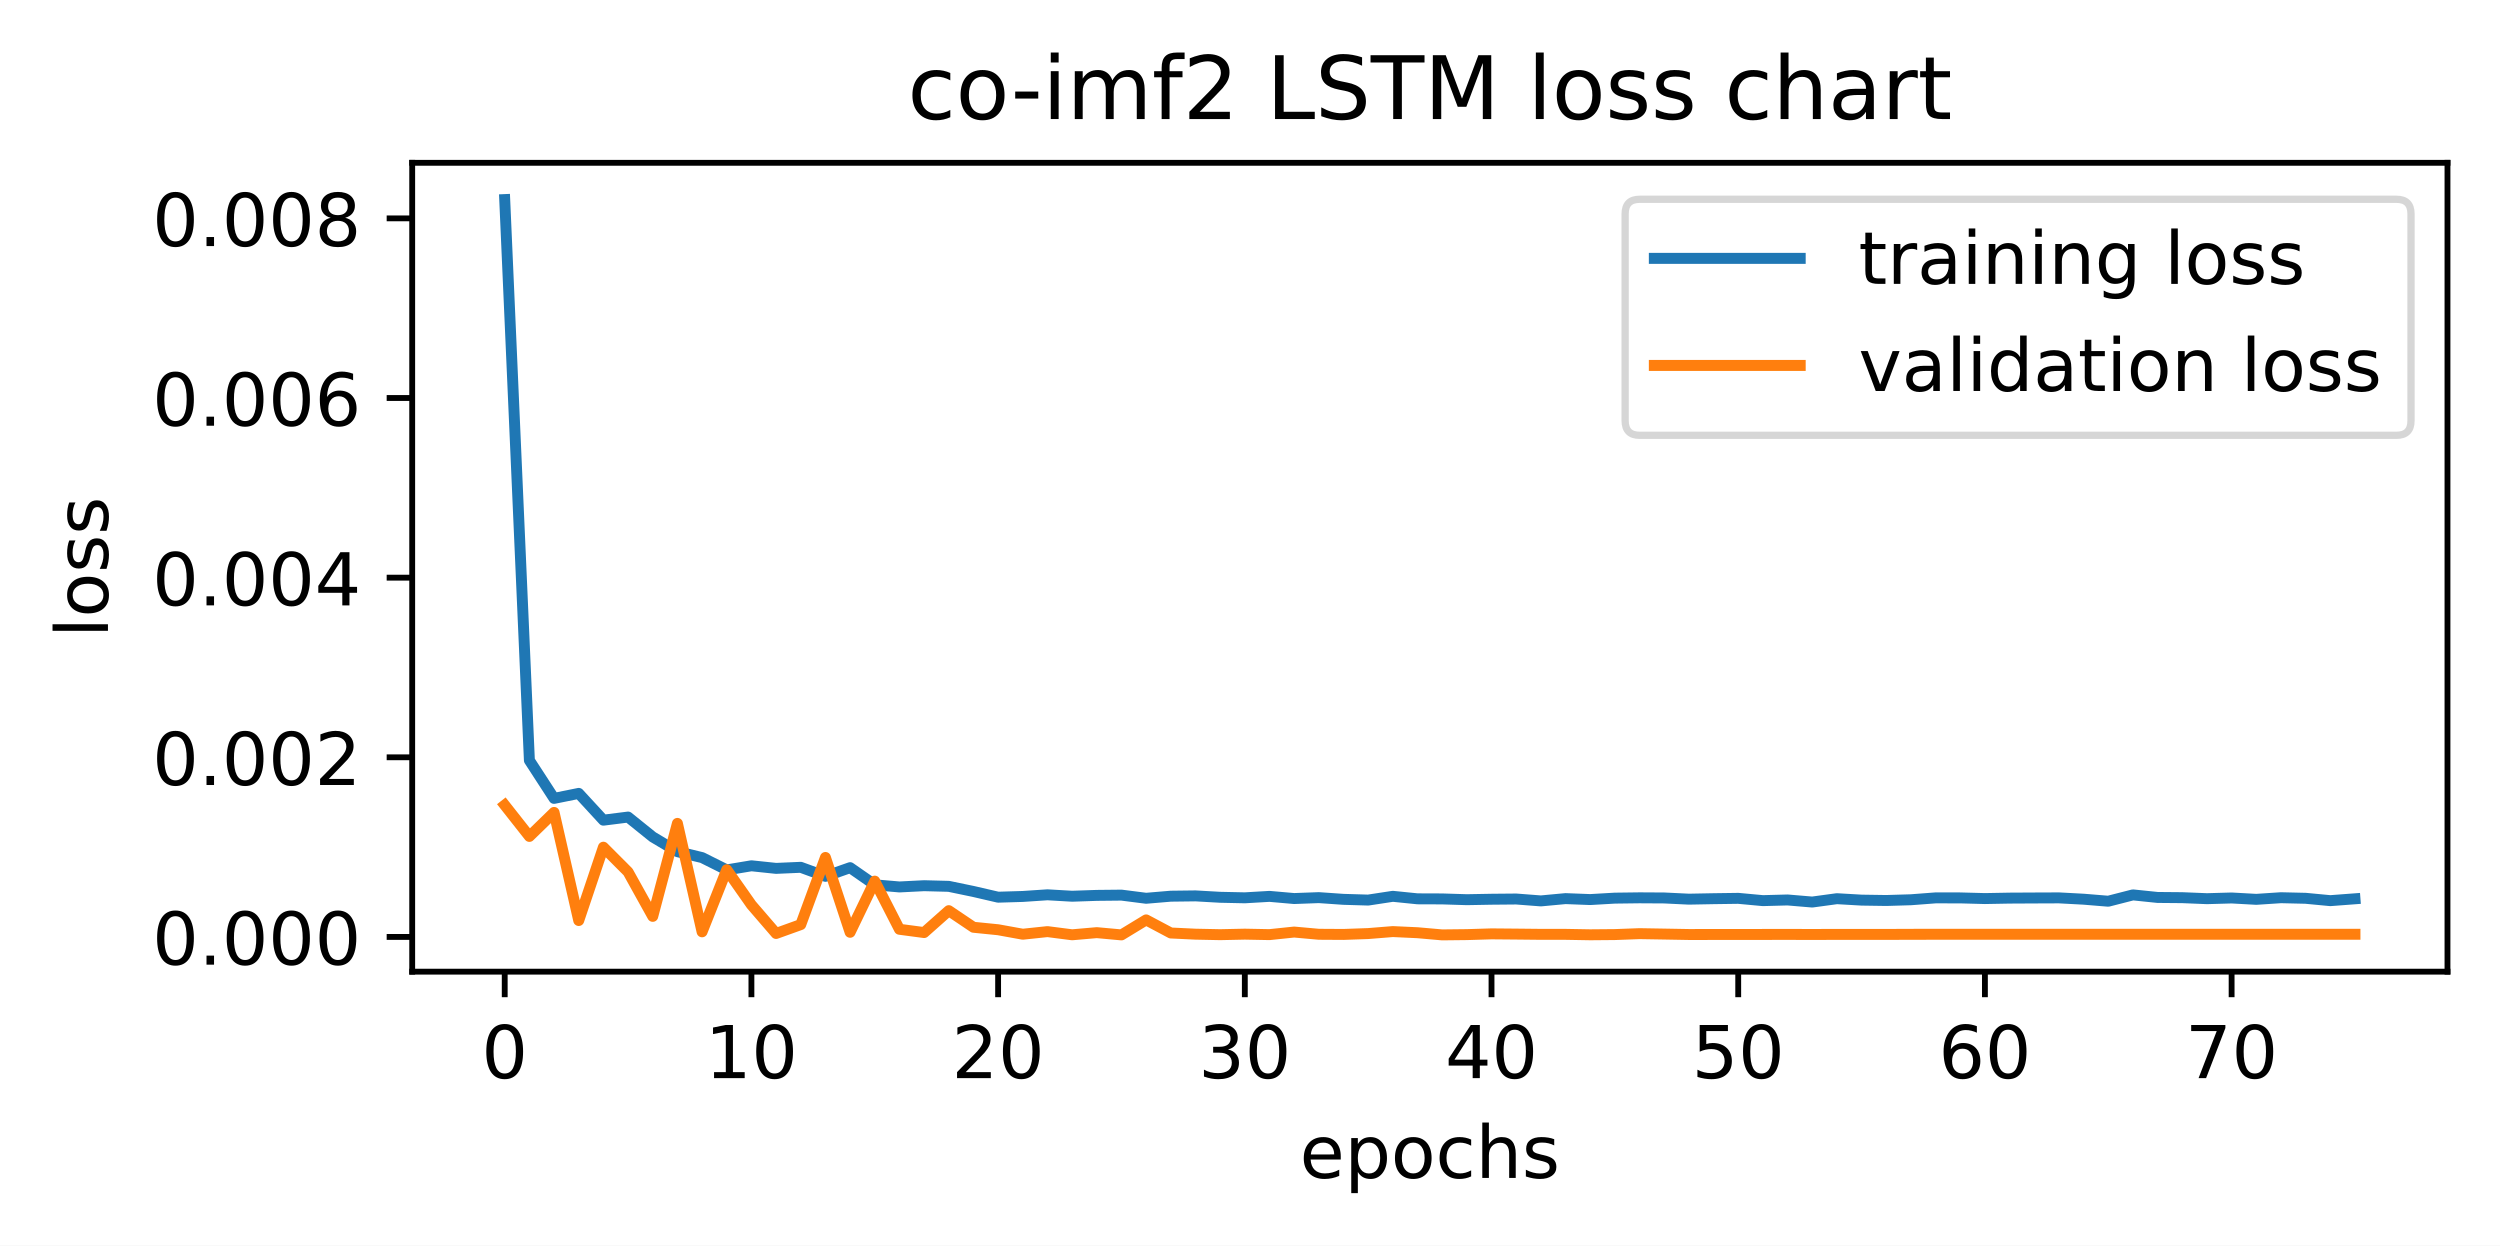
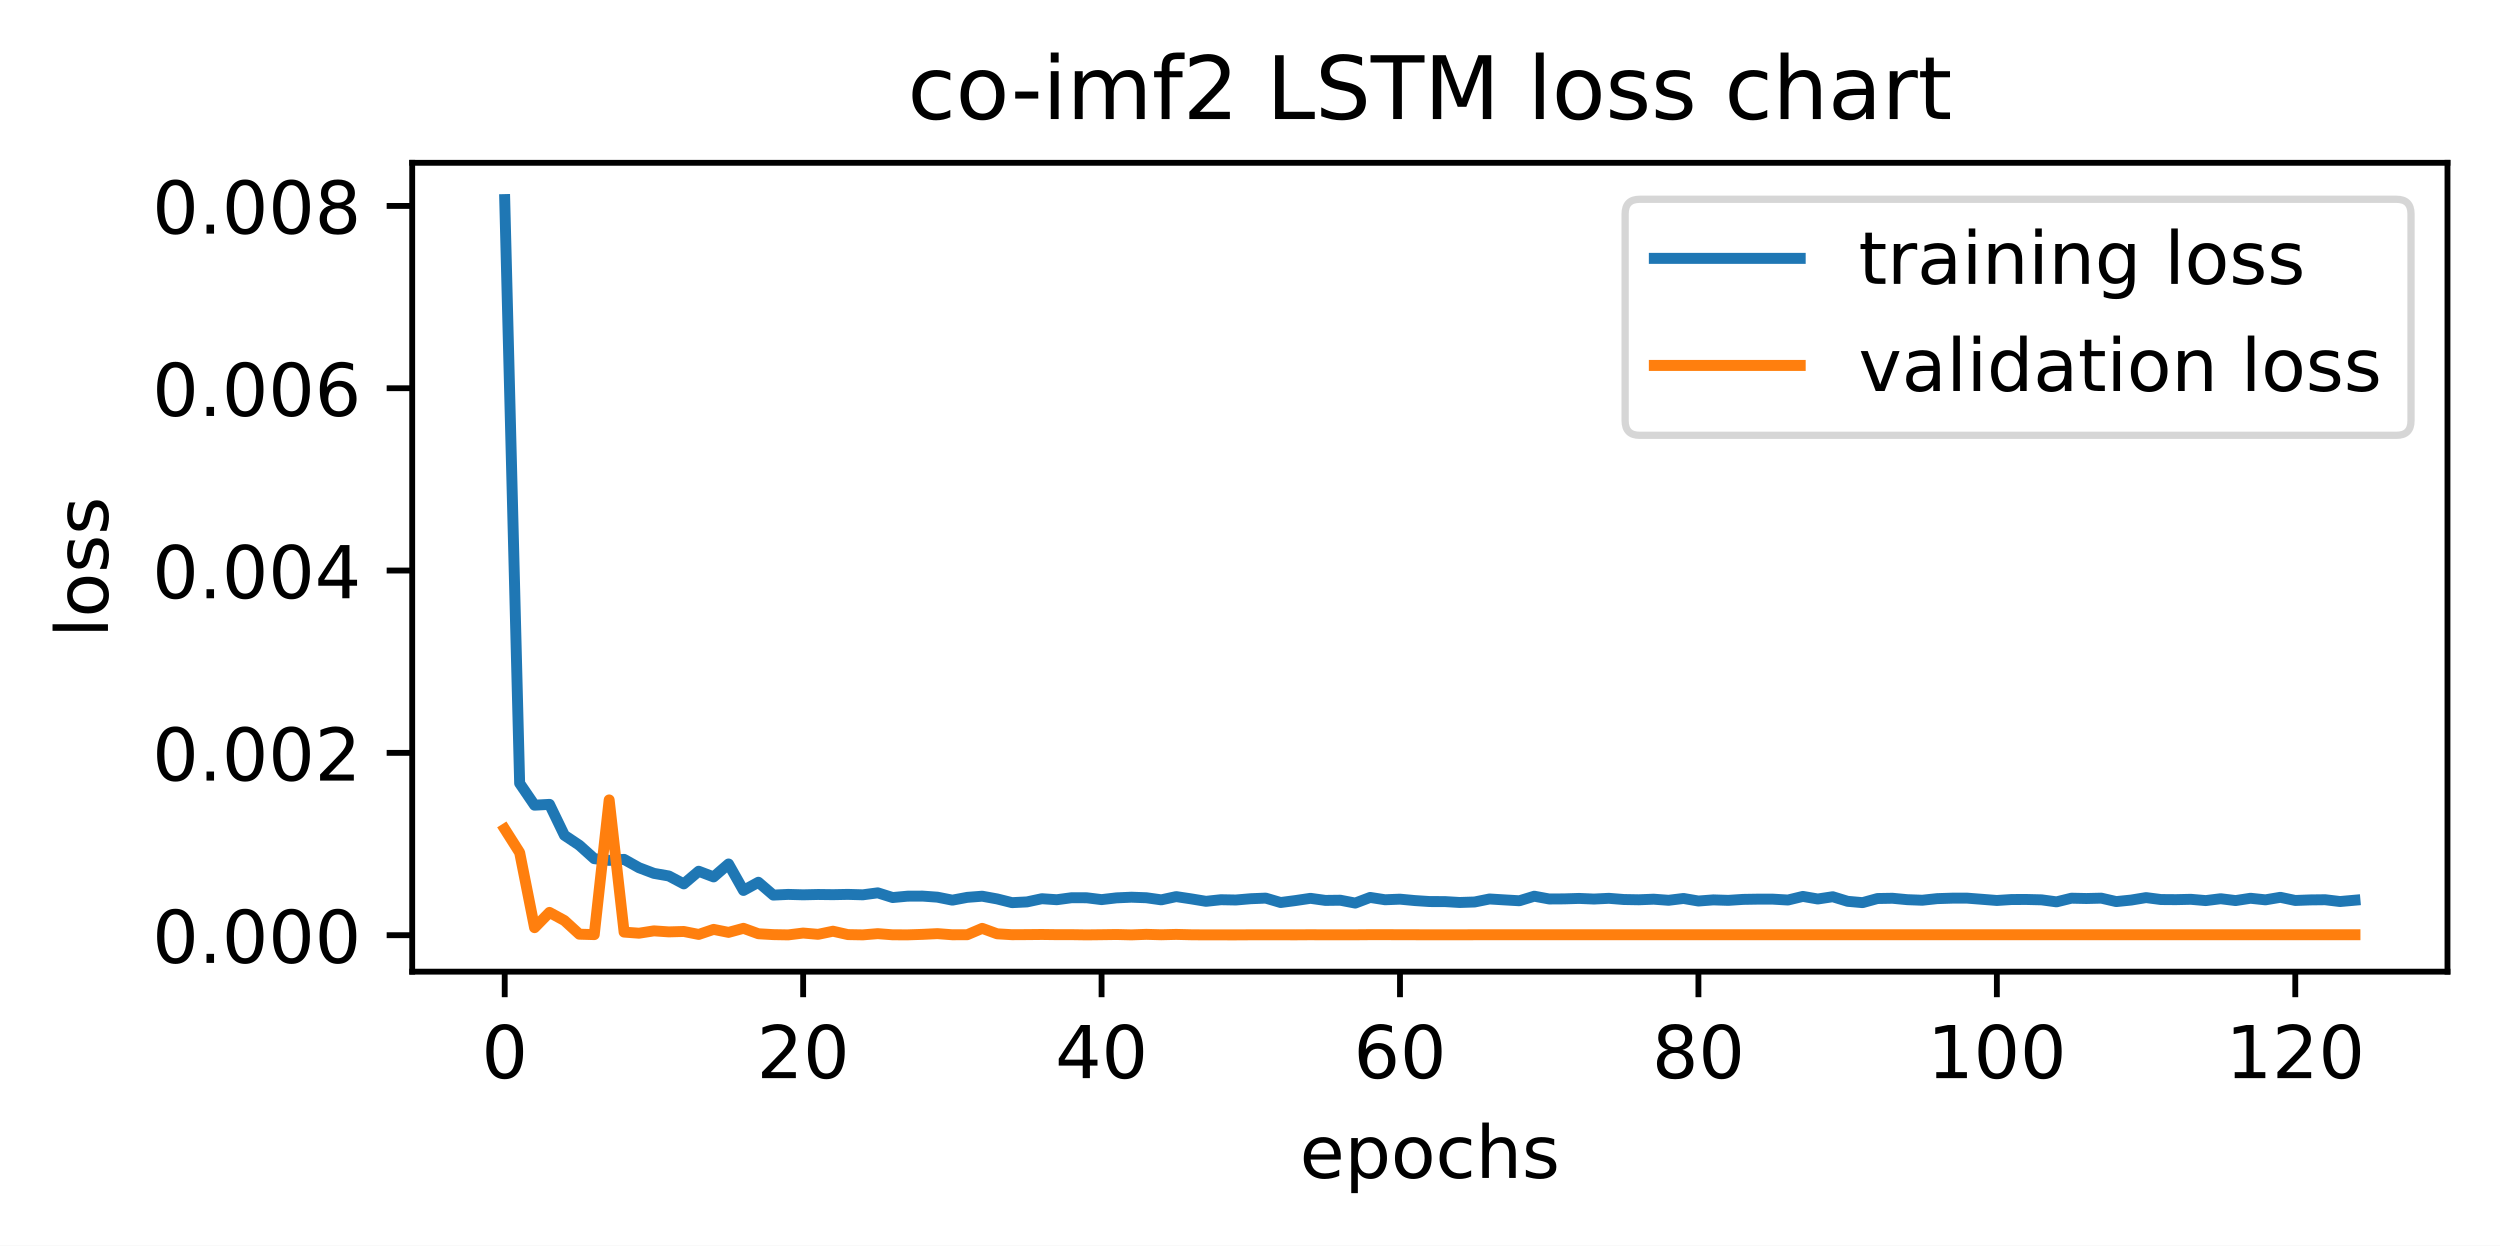
<svg xmlns="http://www.w3.org/2000/svg" xmlns:xlink="http://www.w3.org/1999/xlink" width="342.706pt" height="170.754pt" viewBox="0 0 342.706 170.754" version="1.1">
  <defs>
    <style type="text/css">*{stroke-linejoin: round; stroke-linecap: butt}</style>
  </defs>
  <g id="figure_1">
    <g id="patch_1">
      <path d="M -0 170.754  L 342.706 170.754  L 342.706 0  L -0 0  z " style="fill: #ffffff" />
    </g>
    <g id="axes_1">
      <g id="patch_2">
        <path d="M 56.506 133.198  L 335.506 133.198  L 335.506 22.318  L 56.506 22.318  z " style="fill: #ffffff" />
      </g>
      <g id="matplotlib.axis_1">
        <g id="xtick_1">
          <g id="line2d_1">
            <defs>
-               <path id="m94b1500dd2" d="M 0 0  L 0 3.5  " style="stroke: #000000; stroke-width: 0.8" />
-             </defs>
-             <g>
-               <use xlink:href="#m94b1500dd2" x="69.188" y="133.198" style="stroke: #000000; stroke-width: 0.8" />
+               <path id="mc4ddb5c6df" d="M 0 0  L 0 3.5  " style="stroke: #000000; stroke-width: 0.8" />
+             </defs>
+             <g>
+               <use xlink:href="#mc4ddb5c6df" x="69.188" y="133.198" style="stroke: #000000; stroke-width: 0.8" />
            </g>
          </g>
          <g id="text_1">
            <g transform="translate(66.00682 147.7966) scale(0.1 -0.1)">
              <defs>
                <path id="DejaVuSans-30" d="M 2034 4250  Q 1547 4250 1301 3770  Q 1056 3291 1056 2328  Q 1056 1369 1301 889  Q 1547 409 2034 409  Q 2525 409 2770 889  Q 3016 1369 3016 2328  Q 3016 3291 2770 3770  Q 2525 4250 2034 4250  z M 2034 4750  Q 2819 4750 3233 4129  Q 3647 3509 3647 2328  Q 3647 1150 3233 529  Q 2819 -91 2034 -91  Q 1250 -91 836 529  Q 422 1150 422 2328  Q 422 3509 836 4129  Q 1250 4750 2034 4750  z " transform="scale(0.015625)" />
              </defs>
              <use xlink:href="#DejaVuSans-30" />
            </g>
          </g>
        </g>
        <g id="xtick_2">
          <g id="line2d_2">
            <g>
-               <use xlink:href="#m94b1500dd2" x="103.006" y="133.198" style="stroke: #000000; stroke-width: 0.8" />
+               <use xlink:href="#mc4ddb5c6df" x="110.097" y="133.198" style="stroke: #000000; stroke-width: 0.8" />
            </g>
          </g>
          <g id="text_2">
-             <g transform="translate(96.64375 147.7966) scale(0.1 -0.1)">
-               <defs>
-                 <path id="DejaVuSans-31" d="M 794 531  L 1825 531  L 1825 4091  L 703 3866  L 703 4441  L 1819 4666  L 2450 4666  L 2450 531  L 3481 531  L 3481 0  L 794 0  L 794 531  z " transform="scale(0.015625)" />
-               </defs>
-               <use xlink:href="#DejaVuSans-31" />
+             <g transform="translate(103.7347 147.7966) scale(0.1 -0.1)">
+               <defs>
+                 <path id="DejaVuSans-32" d="M 1228 531  L 3431 531  L 3431 0  L 469 0  L 469 531  Q 828 903 1448 1529  Q 2069 2156 2228 2338  Q 2531 2678 2651 2914  Q 2772 3150 2772 3378  Q 2772 3750 2511 3984  Q 2250 4219 1831 4219  Q 1534 4219 1204 4116  Q 875 4013 500 3803  L 500 4441  Q 881 4594 1212 4672  Q 1544 4750 1819 4750  Q 2544 4750 2975 4387  Q 3406 4025 3406 3419  Q 3406 3131 3298 2873  Q 3191 2616 2906 2266  Q 2828 2175 2409 1742  Q 1991 1309 1228 531  z " transform="scale(0.015625)" />
+               </defs>
+               <use xlink:href="#DejaVuSans-32" />
              <use xlink:href="#DejaVuSans-30" x="63.623" />
            </g>
          </g>
        </g>
        <g id="xtick_3">
          <g id="line2d_3">
            <g>
-               <use xlink:href="#m94b1500dd2" x="136.824" y="133.198" style="stroke: #000000; stroke-width: 0.8" />
+               <use xlink:href="#mc4ddb5c6df" x="151.006" y="133.198" style="stroke: #000000; stroke-width: 0.8" />
            </g>
          </g>
          <g id="text_3">
-             <g transform="translate(130.4619 147.7966) scale(0.1 -0.1)">
-               <defs>
-                 <path id="DejaVuSans-32" d="M 1228 531  L 3431 531  L 3431 0  L 469 0  L 469 531  Q 828 903 1448 1529  Q 2069 2156 2228 2338  Q 2531 2678 2651 2914  Q 2772 3150 2772 3378  Q 2772 3750 2511 3984  Q 2250 4219 1831 4219  Q 1534 4219 1204 4116  Q 875 4013 500 3803  L 500 4441  Q 881 4594 1212 4672  Q 1544 4750 1819 4750  Q 2544 4750 2975 4387  Q 3406 4025 3406 3419  Q 3406 3131 3298 2873  Q 3191 2616 2906 2266  Q 2828 2175 2409 1742  Q 1991 1309 1228 531  z " transform="scale(0.015625)" />
-               </defs>
-               <use xlink:href="#DejaVuSans-32" />
+             <g transform="translate(144.6438 147.7966) scale(0.1 -0.1)">
+               <defs>
+                 <path id="DejaVuSans-34" d="M 2419 4116  L 825 1625  L 2419 1625  L 2419 4116  z M 2253 4666  L 3047 4666  L 3047 1625  L 3713 1625  L 3713 1100  L 3047 1100  L 3047 0  L 2419 0  L 2419 1100  L 313 1100  L 313 1709  L 2253 4666  z " transform="scale(0.015625)" />
+               </defs>
+               <use xlink:href="#DejaVuSans-34" />
              <use xlink:href="#DejaVuSans-30" x="63.623" />
            </g>
          </g>
        </g>
        <g id="xtick_4">
          <g id="line2d_4">
            <g>
-               <use xlink:href="#m94b1500dd2" x="170.643" y="133.198" style="stroke: #000000; stroke-width: 0.8" />
+               <use xlink:href="#mc4ddb5c6df" x="191.915" y="133.198" style="stroke: #000000; stroke-width: 0.8" />
            </g>
          </g>
          <g id="text_4">
-             <g transform="translate(164.2801 147.7966) scale(0.1 -0.1)">
-               <defs>
-                 <path id="DejaVuSans-33" d="M 2597 2516  Q 3050 2419 3304 2112  Q 3559 1806 3559 1356  Q 3559 666 3084 287  Q 2609 -91 1734 -91  Q 1441 -91 1130 -33  Q 819 25 488 141  L 488 750  Q 750 597 1062 519  Q 1375 441 1716 441  Q 2309 441 2620 675  Q 2931 909 2931 1356  Q 2931 1769 2642 2001  Q 2353 2234 1838 2234  L 1294 2234  L 1294 2753  L 1863 2753  Q 2328 2753 2575 2939  Q 2822 3125 2822 3475  Q 2822 3834 2567 4026  Q 2313 4219 1838 4219  Q 1578 4219 1281 4162  Q 984 4106 628 3988  L 628 4550  Q 988 4650 1302 4700  Q 1616 4750 1894 4750  Q 2613 4750 3031 4423  Q 3450 4097 3450 3541  Q 3450 3153 3228 2886  Q 3006 2619 2597 2516  z " transform="scale(0.015625)" />
-               </defs>
-               <use xlink:href="#DejaVuSans-33" />
+             <g transform="translate(185.5528 147.7966) scale(0.1 -0.1)">
+               <defs>
+                 <path id="DejaVuSans-36" d="M 2113 2584  Q 1688 2584 1439 2293  Q 1191 2003 1191 1497  Q 1191 994 1439 701  Q 1688 409 2113 409  Q 2538 409 2786 701  Q 3034 994 3034 1497  Q 3034 2003 2786 2293  Q 2538 2584 2113 2584  z M 3366 4563  L 3366 3988  Q 3128 4100 2886 4159  Q 2644 4219 2406 4219  Q 1781 4219 1451 3797  Q 1122 3375 1075 2522  Q 1259 2794 1537 2939  Q 1816 3084 2150 3084  Q 2853 3084 3261 2657  Q 3669 2231 3669 1497  Q 3669 778 3244 343  Q 2819 -91 2113 -91  Q 1303 -91 875 529  Q 447 1150 447 2328  Q 447 3434 972 4092  Q 1497 4750 2381 4750  Q 2619 4750 2861 4703  Q 3103 4656 3366 4563  z " transform="scale(0.015625)" />
+               </defs>
+               <use xlink:href="#DejaVuSans-36" />
              <use xlink:href="#DejaVuSans-30" x="63.623" />
            </g>
          </g>
        </g>
        <g id="xtick_5">
          <g id="line2d_5">
            <g>
-               <use xlink:href="#m94b1500dd2" x="204.461" y="133.198" style="stroke: #000000; stroke-width: 0.8" />
+               <use xlink:href="#mc4ddb5c6df" x="232.824" y="133.198" style="stroke: #000000; stroke-width: 0.8" />
            </g>
          </g>
          <g id="text_5">
-             <g transform="translate(198.0983 147.7966) scale(0.1 -0.1)">
-               <defs>
-                 <path id="DejaVuSans-34" d="M 2419 4116  L 825 1625  L 2419 1625  L 2419 4116  z M 2253 4666  L 3047 4666  L 3047 1625  L 3713 1625  L 3713 1100  L 3047 1100  L 3047 0  L 2419 0  L 2419 1100  L 313 1100  L 313 1709  L 2253 4666  z " transform="scale(0.015625)" />
-               </defs>
-               <use xlink:href="#DejaVuSans-34" />
+             <g transform="translate(226.4619 147.7966) scale(0.1 -0.1)">
+               <defs>
+                 <path id="DejaVuSans-38" d="M 2034 2216  Q 1584 2216 1326 1975  Q 1069 1734 1069 1313  Q 1069 891 1326 650  Q 1584 409 2034 409  Q 2484 409 2743 651  Q 3003 894 3003 1313  Q 3003 1734 2745 1975  Q 2488 2216 2034 2216  z M 1403 2484  Q 997 2584 770 2862  Q 544 3141 544 3541  Q 544 4100 942 4425  Q 1341 4750 2034 4750  Q 2731 4750 3128 4425  Q 3525 4100 3525 3541  Q 3525 3141 3298 2862  Q 3072 2584 2669 2484  Q 3125 2378 3379 2068  Q 3634 1759 3634 1313  Q 3634 634 3220 271  Q 2806 -91 2034 -91  Q 1263 -91 848 271  Q 434 634 434 1313  Q 434 1759 690 2068  Q 947 2378 1403 2484  z M 1172 3481  Q 1172 3119 1398 2916  Q 1625 2713 2034 2713  Q 2441 2713 2670 2916  Q 2900 3119 2900 3481  Q 2900 3844 2670 4047  Q 2441 4250 2034 4250  Q 1625 4250 1398 4047  Q 1172 3844 1172 3481  z " transform="scale(0.015625)" />
+               </defs>
+               <use xlink:href="#DejaVuSans-38" />
              <use xlink:href="#DejaVuSans-30" x="63.623" />
            </g>
          </g>
        </g>
        <g id="xtick_6">
          <g id="line2d_6">
            <g>
-               <use xlink:href="#m94b1500dd2" x="238.279" y="133.198" style="stroke: #000000; stroke-width: 0.8" />
+               <use xlink:href="#mc4ddb5c6df" x="273.734" y="133.198" style="stroke: #000000; stroke-width: 0.8" />
            </g>
          </g>
          <g id="text_6">
-             <g transform="translate(231.9165 147.7966) scale(0.1 -0.1)">
-               <defs>
-                 <path id="DejaVuSans-35" d="M 691 4666  L 3169 4666  L 3169 4134  L 1269 4134  L 1269 2991  Q 1406 3038 1543 3061  Q 1681 3084 1819 3084  Q 2600 3084 3056 2656  Q 3513 2228 3513 1497  Q 3513 744 3044 326  Q 2575 -91 1722 -91  Q 1428 -91 1123 -41  Q 819 9 494 109  L 494 744  Q 775 591 1075 516  Q 1375 441 1709 441  Q 2250 441 2565 725  Q 2881 1009 2881 1497  Q 2881 1984 2565 2268  Q 2250 2553 1709 2553  Q 1456 2553 1204 2497  Q 953 2441 691 2322  L 691 4666  z " transform="scale(0.015625)" />
-               </defs>
-               <use xlink:href="#DejaVuSans-35" />
-               <use xlink:href="#DejaVuSans-30" x="63.623" />
+             <g transform="translate(264.1898 147.7966) scale(0.1 -0.1)">
+               <defs>
+                 <path id="DejaVuSans-31" d="M 794 531  L 1825 531  L 1825 4091  L 703 3866  L 703 4441  L 1819 4666  L 2450 4666  L 2450 531  L 3481 531  L 3481 0  L 794 0  L 794 531  z " transform="scale(0.015625)" />
+               </defs>
+               <use xlink:href="#DejaVuSans-31" />
+               <use xlink:href="#DejaVuSans-30" x="63.623" />
+               <use xlink:href="#DejaVuSans-30" x="127.246" />
            </g>
          </g>
        </g>
        <g id="xtick_7">
          <g id="line2d_7">
            <g>
-               <use xlink:href="#m94b1500dd2" x="272.097" y="133.198" style="stroke: #000000; stroke-width: 0.8" />
+               <use xlink:href="#mc4ddb5c6df" x="314.643" y="133.198" style="stroke: #000000; stroke-width: 0.8" />
            </g>
          </g>
          <g id="text_7">
-             <g transform="translate(265.7347 147.7966) scale(0.1 -0.1)">
-               <defs>
-                 <path id="DejaVuSans-36" d="M 2113 2584  Q 1688 2584 1439 2293  Q 1191 2003 1191 1497  Q 1191 994 1439 701  Q 1688 409 2113 409  Q 2538 409 2786 701  Q 3034 994 3034 1497  Q 3034 2003 2786 2293  Q 2538 2584 2113 2584  z M 3366 4563  L 3366 3988  Q 3128 4100 2886 4159  Q 2644 4219 2406 4219  Q 1781 4219 1451 3797  Q 1122 3375 1075 2522  Q 1259 2794 1537 2939  Q 1816 3084 2150 3084  Q 2853 3084 3261 2657  Q 3669 2231 3669 1497  Q 3669 778 3244 343  Q 2819 -91 2113 -91  Q 1303 -91 875 529  Q 447 1150 447 2328  Q 447 3434 972 4092  Q 1497 4750 2381 4750  Q 2619 4750 2861 4703  Q 3103 4656 3366 4563  z " transform="scale(0.015625)" />
-               </defs>
-               <use xlink:href="#DejaVuSans-36" />
-               <use xlink:href="#DejaVuSans-30" x="63.623" />
-             </g>
-           </g>
-         </g>
-         <g id="xtick_8">
-           <g id="line2d_8">
-             <g>
-               <use xlink:href="#m94b1500dd2" x="305.915" y="133.198" style="stroke: #000000; stroke-width: 0.8" />
-             </g>
-           </g>
-           <g id="text_8">
-             <g transform="translate(299.5528 147.7966) scale(0.1 -0.1)">
-               <defs>
-                 <path id="DejaVuSans-37" d="M 525 4666  L 3525 4666  L 3525 4397  L 1831 0  L 1172 0  L 2766 4134  L 525 4134  L 525 4666  z " transform="scale(0.015625)" />
-               </defs>
-               <use xlink:href="#DejaVuSans-37" />
-               <use xlink:href="#DejaVuSans-30" x="63.623" />
-             </g>
-           </g>
-         </g>
-         <g id="text_9">
+             <g transform="translate(305.0989 147.7966) scale(0.1 -0.1)">
+               <use xlink:href="#DejaVuSans-31" />
+               <use xlink:href="#DejaVuSans-32" x="63.623" />
+               <use xlink:href="#DejaVuSans-30" x="127.246" />
+             </g>
+           </g>
+         </g>
+         <g id="text_8">
          <g transform="translate(178.1734 161.4747) scale(0.1 -0.1)">
            <defs>
              <path id="DejaVuSans-65" d="M 3597 1894  L 3597 1613  L 953 1613  Q 991 1019 1311 708  Q 1631 397 2203 397  Q 2534 397 2845 478  Q 3156 559 3463 722  L 3463 178  Q 3153 47 2828 -22  Q 2503 -91 2169 -91  Q 1331 -91 842 396  Q 353 884 353 1716  Q 353 2575 817 3079  Q 1281 3584 2069 3584  Q 2775 3584 3186 3129  Q 3597 2675 3597 1894  z M 3022 2063  Q 3016 2534 2758 2815  Q 2500 3097 2075 3097  Q 1594 3097 1305 2825  Q 1016 2553 972 2059  L 3022 2063  z " transform="scale(0.015625)" />
              <path id="DejaVuSans-70" d="M 1159 525  L 1159 -1331  L 581 -1331  L 581 3500  L 1159 3500  L 1159 2969  Q 1341 3281 1617 3432  Q 1894 3584 2278 3584  Q 2916 3584 3314 3078  Q 3713 2572 3713 1747  Q 3713 922 3314 415  Q 2916 -91 2278 -91  Q 1894 -91 1617 61  Q 1341 213 1159 525  z M 3116 1747  Q 3116 2381 2855 2742  Q 2594 3103 2138 3103  Q 1681 3103 1420 2742  Q 1159 2381 1159 1747  Q 1159 1113 1420 752  Q 1681 391 2138 391  Q 2594 391 2855 752  Q 3116 1113 3116 1747  z " transform="scale(0.015625)" />
              <path id="DejaVuSans-6f" d="M 1959 3097  Q 1497 3097 1228 2736  Q 959 2375 959 1747  Q 959 1119 1226 758  Q 1494 397 1959 397  Q 2419 397 2687 759  Q 2956 1122 2956 1747  Q 2956 2369 2687 2733  Q 2419 3097 1959 3097  z M 1959 3584  Q 2709 3584 3137 3096  Q 3566 2609 3566 1747  Q 3566 888 3137 398  Q 2709 -91 1959 -91  Q 1206 -91 779 398  Q 353 888 353 1747  Q 353 2609 779 3096  Q 1206 3584 1959 3584  z " transform="scale(0.015625)" />
              <path id="DejaVuSans-63" d="M 3122 3366  L 3122 2828  Q 2878 2963 2633 3030  Q 2388 3097 2138 3097  Q 1578 3097 1268 2742  Q 959 2388 959 1747  Q 959 1106 1268 751  Q 1578 397 2138 397  Q 2388 397 2633 464  Q 2878 531 3122 666  L 3122 134  Q 2881 22 2623 -34  Q 2366 -91 2075 -91  Q 1284 -91 818 406  Q 353 903 353 1747  Q 353 2603 823 3093  Q 1294 3584 2113 3584  Q 2378 3584 2631 3529  Q 2884 3475 3122 3366  z " transform="scale(0.015625)" />
              <path id="DejaVuSans-68" d="M 3513 2113  L 3513 0  L 2938 0  L 2938 2094  Q 2938 2591 2744 2837  Q 2550 3084 2163 3084  Q 1697 3084 1428 2787  Q 1159 2491 1159 1978  L 1159 0  L 581 0  L 581 4863  L 1159 4863  L 1159 2956  Q 1366 3272 1645 3428  Q 1925 3584 2291 3584  Q 2894 3584 3203 3211  Q 3513 2838 3513 2113  z " transform="scale(0.015625)" />
              <path id="DejaVuSans-73" d="M 2834 3397  L 2834 2853  Q 2591 2978 2328 3040  Q 2066 3103 1784 3103  Q 1356 3103 1142 2972  Q 928 2841 928 2578  Q 928 2378 1081 2264  Q 1234 2150 1697 2047  L 1894 2003  Q 2506 1872 2764 1633  Q 3022 1394 3022 966  Q 3022 478 2636 193  Q 2250 -91 1575 -91  Q 1294 -91 989 -36  Q 684 19 347 128  L 347 722  Q 666 556 975 473  Q 1284 391 1588 391  Q 1994 391 2212 530  Q 2431 669 2431 922  Q 2431 1156 2273 1281  Q 2116 1406 1581 1522  L 1381 1569  Q 847 1681 609 1914  Q 372 2147 372 2553  Q 372 3047 722 3315  Q 1072 3584 1716 3584  Q 2034 3584 2315 3537  Q 2597 3491 2834 3397  z " transform="scale(0.015625)" />
            </defs>
            <use xlink:href="#DejaVuSans-65" />
            <use xlink:href="#DejaVuSans-70" x="61.523" />
            <use xlink:href="#DejaVuSans-6f" x="125" />
            <use xlink:href="#DejaVuSans-63" x="186.182" />
            <use xlink:href="#DejaVuSans-68" x="241.162" />
            <use xlink:href="#DejaVuSans-73" x="304.541" />
          </g>
        </g>
      </g>
      <g id="matplotlib.axis_2">
        <g id="ytick_1">
+           <g id="line2d_8">
+             <defs>
+               <path id="mab6177a434" d="M 0 0  L -3.5 0  " style="stroke: #000000; stroke-width: 0.8" />
+             </defs>
+             <g>
+               <use xlink:href="#mab6177a434" x="56.506" y="128.197" style="stroke: #000000; stroke-width: 0.8" />
+             </g>
+           </g>
+           <g id="text_9">
+             <g transform="translate(20.87813 131.9958) scale(0.1 -0.1)">
+               <defs>
+                 <path id="DejaVuSans-2e" d="M 684 794  L 1344 794  L 1344 0  L 684 0  L 684 794  z " transform="scale(0.015625)" />
+               </defs>
+               <use xlink:href="#DejaVuSans-30" />
+               <use xlink:href="#DejaVuSans-2e" x="63.623" />
+               <use xlink:href="#DejaVuSans-30" x="95.41" />
+               <use xlink:href="#DejaVuSans-30" x="159.033" />
+               <use xlink:href="#DejaVuSans-30" x="222.656" />
+             </g>
+           </g>
+         </g>
+         <g id="ytick_2">
          <g id="line2d_9">
-             <defs>
-               <path id="m2e51ed9d22" d="M 0 0  L -3.5 0  " style="stroke: #000000; stroke-width: 0.8" />
-             </defs>
-             <g>
-               <use xlink:href="#m2e51ed9d22" x="56.506" y="128.438" style="stroke: #000000; stroke-width: 0.8" />
+             <g>
+               <use xlink:href="#mab6177a434" x="56.506" y="103.205" style="stroke: #000000; stroke-width: 0.8" />
            </g>
          </g>
          <g id="text_10">
-             <g transform="translate(20.87813 132.2372) scale(0.1 -0.1)">
-               <defs>
-                 <path id="DejaVuSans-2e" d="M 684 794  L 1344 794  L 1344 0  L 684 0  L 684 794  z " transform="scale(0.015625)" />
-               </defs>
-               <use xlink:href="#DejaVuSans-30" />
-               <use xlink:href="#DejaVuSans-2e" x="63.623" />
-               <use xlink:href="#DejaVuSans-30" x="95.41" />
-               <use xlink:href="#DejaVuSans-30" x="159.033" />
-               <use xlink:href="#DejaVuSans-30" x="222.656" />
-             </g>
-           </g>
-         </g>
-         <g id="ytick_2">
+             <g transform="translate(20.87813 107.0038) scale(0.1 -0.1)">
+               <use xlink:href="#DejaVuSans-30" />
+               <use xlink:href="#DejaVuSans-2e" x="63.623" />
+               <use xlink:href="#DejaVuSans-30" x="95.41" />
+               <use xlink:href="#DejaVuSans-30" x="159.033" />
+               <use xlink:href="#DejaVuSans-32" x="222.656" />
+             </g>
+           </g>
+         </g>
+         <g id="ytick_3">
          <g id="line2d_10">
            <g>
-               <use xlink:href="#m2e51ed9d22" x="56.506" y="103.812" style="stroke: #000000; stroke-width: 0.8" />
+               <use xlink:href="#mab6177a434" x="56.506" y="78.212" style="stroke: #000000; stroke-width: 0.8" />
            </g>
          </g>
          <g id="text_11">
-             <g transform="translate(20.87813 107.6111) scale(0.1 -0.1)">
-               <use xlink:href="#DejaVuSans-30" />
-               <use xlink:href="#DejaVuSans-2e" x="63.623" />
-               <use xlink:href="#DejaVuSans-30" x="95.41" />
-               <use xlink:href="#DejaVuSans-30" x="159.033" />
-               <use xlink:href="#DejaVuSans-32" x="222.656" />
-             </g>
-           </g>
-         </g>
-         <g id="ytick_3">
+             <g transform="translate(20.87813 82.01167) scale(0.1 -0.1)">
+               <use xlink:href="#DejaVuSans-30" />
+               <use xlink:href="#DejaVuSans-2e" x="63.623" />
+               <use xlink:href="#DejaVuSans-30" x="95.41" />
+               <use xlink:href="#DejaVuSans-30" x="159.033" />
+               <use xlink:href="#DejaVuSans-34" x="222.656" />
+             </g>
+           </g>
+         </g>
+         <g id="ytick_4">
          <g id="line2d_11">
            <g>
-               <use xlink:href="#m2e51ed9d22" x="56.506" y="79.186" style="stroke: #000000; stroke-width: 0.8" />
+               <use xlink:href="#mab6177a434" x="56.506" y="53.22" style="stroke: #000000; stroke-width: 0.8" />
            </g>
          </g>
          <g id="text_12">
-             <g transform="translate(20.87813 82.98505) scale(0.1 -0.1)">
-               <use xlink:href="#DejaVuSans-30" />
-               <use xlink:href="#DejaVuSans-2e" x="63.623" />
-               <use xlink:href="#DejaVuSans-30" x="95.41" />
-               <use xlink:href="#DejaVuSans-30" x="159.033" />
-               <use xlink:href="#DejaVuSans-34" x="222.656" />
-             </g>
-           </g>
-         </g>
-         <g id="ytick_4">
+             <g transform="translate(20.87813 57.01959) scale(0.1 -0.1)">
+               <use xlink:href="#DejaVuSans-30" />
+               <use xlink:href="#DejaVuSans-2e" x="63.623" />
+               <use xlink:href="#DejaVuSans-30" x="95.41" />
+               <use xlink:href="#DejaVuSans-30" x="159.033" />
+               <use xlink:href="#DejaVuSans-36" x="222.656" />
+             </g>
+           </g>
+         </g>
+         <g id="ytick_5">
          <g id="line2d_12">
            <g>
-               <use xlink:href="#m2e51ed9d22" x="56.506" y="54.56" style="stroke: #000000; stroke-width: 0.8" />
+               <use xlink:href="#mab6177a434" x="56.506" y="28.228" style="stroke: #000000; stroke-width: 0.8" />
            </g>
          </g>
          <g id="text_13">
-             <g transform="translate(20.87813 58.35899) scale(0.1 -0.1)">
-               <use xlink:href="#DejaVuSans-30" />
-               <use xlink:href="#DejaVuSans-2e" x="63.623" />
-               <use xlink:href="#DejaVuSans-30" x="95.41" />
-               <use xlink:href="#DejaVuSans-30" x="159.033" />
-               <use xlink:href="#DejaVuSans-36" x="222.656" />
-             </g>
-           </g>
-         </g>
-         <g id="ytick_5">
-           <g id="line2d_13">
-             <g>
-               <use xlink:href="#m2e51ed9d22" x="56.506" y="29.934" style="stroke: #000000; stroke-width: 0.8" />
-             </g>
-           </g>
-           <g id="text_14">
-             <g transform="translate(20.87813 33.73294) scale(0.1 -0.1)">
-               <defs>
-                 <path id="DejaVuSans-38" d="M 2034 2216  Q 1584 2216 1326 1975  Q 1069 1734 1069 1313  Q 1069 891 1326 650  Q 1584 409 2034 409  Q 2484 409 2743 651  Q 3003 894 3003 1313  Q 3003 1734 2745 1975  Q 2488 2216 2034 2216  z M 1403 2484  Q 997 2584 770 2862  Q 544 3141 544 3541  Q 544 4100 942 4425  Q 1341 4750 2034 4750  Q 2731 4750 3128 4425  Q 3525 4100 3525 3541  Q 3525 3141 3298 2862  Q 3072 2584 2669 2484  Q 3125 2378 3379 2068  Q 3634 1759 3634 1313  Q 3634 634 3220 271  Q 2806 -91 2034 -91  Q 1263 -91 848 271  Q 434 634 434 1313  Q 434 1759 690 2068  Q 947 2378 1403 2484  z M 1172 3481  Q 1172 3119 1398 2916  Q 1625 2713 2034 2713  Q 2441 2713 2670 2916  Q 2900 3119 2900 3481  Q 2900 3844 2670 4047  Q 2441 4250 2034 4250  Q 1625 4250 1398 4047  Q 1172 3844 1172 3481  z " transform="scale(0.015625)" />
-               </defs>
+             <g transform="translate(20.87813 32.02751) scale(0.1 -0.1)">
              <use xlink:href="#DejaVuSans-30" />
              <use xlink:href="#DejaVuSans-2e" x="63.623" />
              <use xlink:href="#DejaVuSans-30" x="95.41" />
              <use xlink:href="#DejaVuSans-30" x="159.033" />
              <use xlink:href="#DejaVuSans-38" x="222.656" />
            </g>
          </g>
        </g>
-         <g id="text_15">
+         <g id="text_14">
          <g transform="translate(14.79844 87.41594) rotate(-90) scale(0.1 -0.1)">
            <defs>
              <path id="DejaVuSans-6c" d="M 603 4863  L 1178 4863  L 1178 0  L 603 0  L 603 4863  z " transform="scale(0.015625)" />
            </defs>
            <use xlink:href="#DejaVuSans-6c" />
            <use xlink:href="#DejaVuSans-6f" x="27.783" />
            <use xlink:href="#DejaVuSans-73" x="88.965" />
            <use xlink:href="#DejaVuSans-73" x="141.064" />
          </g>
        </g>
      </g>
+       <g id="line2d_13">
+         <path d="M 69.188 27.358  L 71.234 107.376  L 73.279 110.376  L 75.324 110.265  L 77.37 114.5  L 79.415 115.868  L 81.461 117.709  L 83.506 117.943  L 85.552 117.805  L 87.597 118.949  L 89.643 119.724  L 91.688 120.081  L 93.734 121.164  L 95.779 119.431  L 97.824 120.209  L 99.87 118.438  L 101.915 122.063  L 103.961 120.942  L 106.006 122.701  L 108.052 122.607  L 110.097 122.664  L 112.143 122.618  L 114.188 122.644  L 116.234 122.604  L 118.279 122.663  L 120.324 122.392  L 122.37 123.038  L 124.415 122.849  L 126.461 122.839  L 128.506 122.987  L 130.552 123.395  L 132.597 123.011  L 134.643 122.854  L 136.688 123.226  L 138.734 123.738  L 140.779 123.636  L 142.824 123.198  L 144.87 123.336  L 146.915 123.06  L 148.961 123.069  L 151.006 123.321  L 153.052 123.081  L 155.097 122.991  L 157.143 123.065  L 159.188 123.353  L 161.234 122.91  L 163.279 123.217  L 165.324 123.555  L 167.37 123.336  L 169.415 123.375  L 171.461 123.198  L 173.506 123.116  L 175.552 123.719  L 177.597 123.45  L 179.643 123.145  L 181.688 123.43  L 183.734 123.404  L 185.779 123.796  L 187.824 123.021  L 189.87 123.341  L 191.915 123.26  L 193.961 123.453  L 196.006 123.588  L 198.052 123.591  L 200.097 123.714  L 202.143 123.647  L 204.188 123.234  L 206.234 123.359  L 208.279 123.479  L 210.324 122.854  L 212.37 123.234  L 214.415 123.221  L 216.461 123.158  L 218.506 123.244  L 220.552 123.144  L 222.597 123.307  L 224.643 123.344  L 226.688 123.264  L 228.734 123.414  L 230.779 123.164  L 232.824 123.514  L 234.87 123.359  L 236.915 123.424  L 238.961 123.29  L 241.006 123.256  L 243.052 123.259  L 245.097 123.378  L 247.143 122.882  L 249.188 123.236  L 251.234 122.927  L 253.279 123.554  L 255.324 123.736  L 257.37 123.172  L 259.415 123.136  L 261.461 123.33  L 263.506 123.407  L 265.552 123.187  L 267.597 123.122  L 269.643 123.119  L 271.688 123.277  L 273.734 123.439  L 275.779 123.308  L 277.824 123.303  L 279.87 123.354  L 281.915 123.629  L 283.961 123.127  L 286.006 123.171  L 288.052 123.121  L 290.097 123.591  L 292.143 123.383  L 294.188 123.046  L 296.234 123.311  L 298.279 123.327  L 300.324 123.28  L 302.37 123.455  L 304.415 123.2  L 306.461 123.453  L 308.506 123.137  L 310.552 123.352  L 312.597 123.005  L 314.643 123.439  L 316.688 123.362  L 318.734 123.337  L 320.779 123.583  L 322.824 123.4  " clip-path="url(#p961f0f5a29)" style="fill: none; stroke: #1f77b4; stroke-width: 1.5; stroke-linecap: square" />
+       </g>
      <g id="line2d_14">
-         <path d="M 69.188 27.358  L 72.57 104.236  L 75.952 109.444  L 79.334 108.761  L 82.715 112.431  L 86.097 112.005  L 89.479 114.73  L 92.861 116.748  L 96.243 117.561  L 99.624 119.249  L 103.006 118.684  L 106.388 119.04  L 109.77 118.893  L 113.152 120.128  L 116.534 118.941  L 119.915 121.293  L 123.297 121.585  L 126.679 121.414  L 130.061 121.502  L 133.443 122.206  L 136.824 122.989  L 140.206 122.888  L 143.588 122.661  L 146.97 122.858  L 150.352 122.742  L 153.734 122.706  L 157.115 123.138  L 160.497 122.852  L 163.879 122.81  L 167.261 123.002  L 170.643 123.075  L 174.024 122.877  L 177.406 123.174  L 180.788 123.049  L 184.17 123.284  L 187.552 123.385  L 190.934 122.869  L 194.315 123.213  L 197.697 123.226  L 201.079 123.332  L 204.461 123.269  L 207.843 123.238  L 211.224 123.499  L 214.606 123.184  L 217.988 123.314  L 221.37 123.119  L 224.752 123.075  L 228.134 123.095  L 231.515 123.259  L 234.897 123.194  L 238.279 123.147  L 241.661 123.461  L 245.043 123.369  L 248.424 123.654  L 251.806 123.195  L 255.188 123.391  L 258.57 123.442  L 261.952 123.341  L 265.334 123.084  L 268.715 123.087  L 272.097 123.178  L 275.479 123.115  L 278.861 123.097  L 282.243 123.083  L 285.624 123.264  L 289.006 123.541  L 292.388 122.674  L 295.77 123.025  L 299.152 123.055  L 302.534 123.193  L 305.915 123.097  L 309.297 123.284  L 312.679 123.061  L 316.061 123.141  L 319.443 123.463  L 322.824 123.209  " clip-path="url(#p24f5918475)" style="fill: none; stroke: #1f77b4; stroke-width: 1.5; stroke-linecap: square" />
-       </g>
-       <g id="line2d_15">
-         <path d="M 69.188 110.367  L 72.57 114.658  L 75.952 111.368  L 79.334 126.187  L 82.715 116.137  L 86.097 119.527  L 89.479 125.618  L 92.861 112.873  L 96.243 127.737  L 99.624 119.222  L 103.006 124.04  L 106.388 127.963  L 109.77 126.746  L 113.152 117.544  L 116.534 127.8  L 119.915 120.789  L 123.297 127.387  L 126.679 127.837  L 130.061 124.835  L 133.443 127.112  L 136.824 127.452  L 140.206 128.065  L 143.588 127.708  L 146.97 128.143  L 150.352 127.849  L 153.734 128.158  L 157.115 126.101  L 160.497 127.897  L 163.879 128.058  L 167.261 128.128  L 170.643 128.055  L 174.024 128.121  L 177.406 127.768  L 180.788 128.073  L 184.17 128.094  L 187.552 127.975  L 190.934 127.703  L 194.315 127.86  L 197.697 128.157  L 201.079 128.119  L 204.461 128.016  L 207.843 128.046  L 211.224 128.082  L 214.606 128.083  L 217.988 128.143  L 221.37 128.113  L 224.752 127.987  L 228.134 128.044  L 231.515 128.105  L 234.897 128.102  L 238.279 128.102  L 241.661 128.095  L 245.043 128.091  L 248.424 128.098  L 251.806 128.09  L 255.188 128.087  L 258.57 128.092  L 261.952 128.077  L 265.334 128.074  L 268.715 128.075  L 272.097 128.075  L 275.479 128.074  L 278.861 128.074  L 282.243 128.074  L 285.624 128.074  L 289.006 128.074  L 292.388 128.074  L 295.77 128.073  L 299.152 128.073  L 302.534 128.073  L 305.915 128.073  L 309.297 128.073  L 312.679 128.073  L 316.061 128.073  L 319.443 128.073  L 322.824 128.073  " clip-path="url(#p24f5918475)" style="fill: none; stroke: #ff7f0e; stroke-width: 1.5; stroke-linecap: square" />
+         <path d="M 69.188 113.647  L 71.234 116.872  L 73.279 127.165  L 75.324 125.076  L 77.37 126.188  L 79.415 128.06  L 81.461 128.119  L 83.506 109.657  L 85.552 127.773  L 87.597 127.927  L 89.643 127.605  L 91.688 127.745  L 93.734 127.688  L 95.779 128.095  L 97.824 127.402  L 99.87 127.814  L 101.915 127.256  L 103.961 128  L 106.006 128.12  L 108.052 128.157  L 110.097 127.904  L 112.143 128.081  L 114.188 127.653  L 116.234 128.117  L 118.279 128.155  L 120.324 127.986  L 122.37 128.146  L 124.415 128.153  L 126.461 128.085  L 128.506 127.984  L 130.552 128.141  L 132.597 128.133  L 134.643 127.261  L 136.688 128.008  L 138.734 128.132  L 140.779 128.12  L 142.824 128.1  L 144.87 128.127  L 146.915 128.126  L 148.961 128.157  L 151.006 128.133  L 153.052 128.104  L 155.097 128.156  L 157.143 128.082  L 159.188 128.141  L 161.234 128.09  L 163.279 128.141  L 165.324 128.157  L 167.37 128.157  L 169.415 128.158  L 171.461 128.146  L 173.506 128.144  L 175.552 128.145  L 177.597 128.15  L 179.643 128.136  L 181.688 128.148  L 183.734 128.146  L 185.779 128.144  L 187.824 128.127  L 189.87 128.126  L 191.915 128.136  L 193.961 128.139  L 196.006 128.146  L 198.052 128.145  L 200.097 128.143  L 202.143 128.139  L 204.188 128.137  L 206.234 128.137  L 208.279 128.139  L 210.324 128.135  L 212.37 128.134  L 214.415 128.136  L 216.461 128.136  L 218.506 128.134  L 220.552 128.135  L 222.597 128.134  L 224.643 128.133  L 226.688 128.133  L 228.734 128.133  L 230.779 128.133  L 232.824 128.133  L 234.87 128.133  L 236.915 128.133  L 238.961 128.133  L 241.006 128.133  L 243.052 128.133  L 245.097 128.133  L 247.143 128.133  L 249.188 128.133  L 251.234 128.133  L 253.279 128.133  L 255.324 128.133  L 257.37 128.133  L 259.415 128.133  L 261.461 128.133  L 263.506 128.133  L 265.552 128.133  L 267.597 128.133  L 269.643 128.133  L 271.688 128.133  L 273.734 128.133  L 275.779 128.133  L 277.824 128.133  L 279.87 128.133  L 281.915 128.133  L 283.961 128.133  L 286.006 128.133  L 288.052 128.133  L 290.097 128.133  L 292.143 128.133  L 294.188 128.133  L 296.234 128.133  L 298.279 128.133  L 300.324 128.133  L 302.37 128.133  L 304.415 128.133  L 306.461 128.133  L 308.506 128.133  L 310.552 128.133  L 312.597 128.133  L 314.643 128.133  L 316.688 128.133  L 318.734 128.133  L 320.779 128.133  L 322.824 128.133  " clip-path="url(#p961f0f5a29)" style="fill: none; stroke: #ff7f0e; stroke-width: 1.5; stroke-linecap: square" />
      </g>
      <g id="patch_3">
        <path d="M 56.506 133.198  L 56.506 22.318  " style="fill: none; stroke: #000000; stroke-width: 0.8; stroke-linejoin: miter; stroke-linecap: square" />
      </g>
      <g id="patch_4">
        <path d="M 335.506 133.198  L 335.506 22.318  " style="fill: none; stroke: #000000; stroke-width: 0.8; stroke-linejoin: miter; stroke-linecap: square" />
      </g>
      <g id="patch_5">
        <path d="M 56.506 133.198  L 335.506 133.198  " style="fill: none; stroke: #000000; stroke-width: 0.8; stroke-linejoin: miter; stroke-linecap: square" />
      </g>
      <g id="patch_6">
        <path d="M 56.506 22.318  L 335.506 22.318  " style="fill: none; stroke: #000000; stroke-width: 0.8; stroke-linejoin: miter; stroke-linecap: square" />
      </g>
-       <g id="text_16">
+       <g id="text_15">
        <g transform="translate(124.4169 16.31812) scale(0.12 -0.12)">
          <defs>
            <path id="DejaVuSans-2d" d="M 313 2009  L 1997 2009  L 1997 1497  L 313 1497  L 313 2009  z " transform="scale(0.015625)" />
            <path id="DejaVuSans-69" d="M 603 3500  L 1178 3500  L 1178 0  L 603 0  L 603 3500  z M 603 4863  L 1178 4863  L 1178 4134  L 603 4134  L 603 4863  z " transform="scale(0.015625)" />
            <path id="DejaVuSans-6d" d="M 3328 2828  Q 3544 3216 3844 3400  Q 4144 3584 4550 3584  Q 5097 3584 5394 3201  Q 5691 2819 5691 2113  L 5691 0  L 5113 0  L 5113 2094  Q 5113 2597 4934 2840  Q 4756 3084 4391 3084  Q 3944 3084 3684 2787  Q 3425 2491 3425 1978  L 3425 0  L 2847 0  L 2847 2094  Q 2847 2600 2669 2842  Q 2491 3084 2119 3084  Q 1678 3084 1418 2786  Q 1159 2488 1159 1978  L 1159 0  L 581 0  L 581 3500  L 1159 3500  L 1159 2956  Q 1356 3278 1631 3431  Q 1906 3584 2284 3584  Q 2666 3584 2933 3390  Q 3200 3197 3328 2828  z " transform="scale(0.015625)" />
            <path id="DejaVuSans-66" d="M 2375 4863  L 2375 4384  L 1825 4384  Q 1516 4384 1395 4259  Q 1275 4134 1275 3809  L 1275 3500  L 2222 3500  L 2222 3053  L 1275 3053  L 1275 0  L 697 0  L 697 3053  L 147 3053  L 147 3500  L 697 3500  L 697 3744  Q 697 4328 969 4595  Q 1241 4863 1831 4863  L 2375 4863  z " transform="scale(0.015625)" />
            <path id="DejaVuSans-20" transform="scale(0.015625)" />
            <path id="DejaVuSans-4c" d="M 628 4666  L 1259 4666  L 1259 531  L 3531 531  L 3531 0  L 628 0  L 628 4666  z " transform="scale(0.015625)" />
            <path id="DejaVuSans-53" d="M 3425 4513  L 3425 3897  Q 3066 4069 2747 4153  Q 2428 4238 2131 4238  Q 1616 4238 1336 4038  Q 1056 3838 1056 3469  Q 1056 3159 1242 3001  Q 1428 2844 1947 2747  L 2328 2669  Q 3034 2534 3370 2195  Q 3706 1856 3706 1288  Q 3706 609 3251 259  Q 2797 -91 1919 -91  Q 1588 -91 1214 -16  Q 841 59 441 206  L 441 856  Q 825 641 1194 531  Q 1563 422 1919 422  Q 2459 422 2753 634  Q 3047 847 3047 1241  Q 3047 1584 2836 1778  Q 2625 1972 2144 2069  L 1759 2144  Q 1053 2284 737 2584  Q 422 2884 422 3419  Q 422 4038 858 4394  Q 1294 4750 2059 4750  Q 2388 4750 2728 4690  Q 3069 4631 3425 4513  z " transform="scale(0.015625)" />
            <path id="DejaVuSans-54" d="M -19 4666  L 3928 4666  L 3928 4134  L 2272 4134  L 2272 0  L 1638 0  L 1638 4134  L -19 4134  L -19 4666  z " transform="scale(0.015625)" />
            <path id="DejaVuSans-4d" d="M 628 4666  L 1569 4666  L 2759 1491  L 3956 4666  L 4897 4666  L 4897 0  L 4281 0  L 4281 4097  L 3078 897  L 2444 897  L 1241 4097  L 1241 0  L 628 0  L 628 4666  z " transform="scale(0.015625)" />
            <path id="DejaVuSans-61" d="M 2194 1759  Q 1497 1759 1228 1600  Q 959 1441 959 1056  Q 959 750 1161 570  Q 1363 391 1709 391  Q 2188 391 2477 730  Q 2766 1069 2766 1631  L 2766 1759  L 2194 1759  z M 3341 1997  L 3341 0  L 2766 0  L 2766 531  Q 2569 213 2275 61  Q 1981 -91 1556 -91  Q 1019 -91 701 211  Q 384 513 384 1019  Q 384 1609 779 1909  Q 1175 2209 1959 2209  L 2766 2209  L 2766 2266  Q 2766 2663 2505 2880  Q 2244 3097 1772 3097  Q 1472 3097 1187 3025  Q 903 2953 641 2809  L 641 3341  Q 956 3463 1253 3523  Q 1550 3584 1831 3584  Q 2591 3584 2966 3190  Q 3341 2797 3341 1997  z " transform="scale(0.015625)" />
            <path id="DejaVuSans-72" d="M 2631 2963  Q 2534 3019 2420 3045  Q 2306 3072 2169 3072  Q 1681 3072 1420 2755  Q 1159 2438 1159 1844  L 1159 0  L 581 0  L 581 3500  L 1159 3500  L 1159 2956  Q 1341 3275 1631 3429  Q 1922 3584 2338 3584  Q 2397 3584 2469 3576  Q 2541 3569 2628 3553  L 2631 2963  z " transform="scale(0.015625)" />
            <path id="DejaVuSans-74" d="M 1172 4494  L 1172 3500  L 2356 3500  L 2356 3053  L 1172 3053  L 1172 1153  Q 1172 725 1289 603  Q 1406 481 1766 481  L 2356 481  L 2356 0  L 1766 0  Q 1100 0 847 248  Q 594 497 594 1153  L 594 3053  L 172 3053  L 172 3500  L 594 3500  L 594 4494  L 1172 4494  z " transform="scale(0.015625)" />
          </defs>
          <use xlink:href="#DejaVuSans-63" />
          <use xlink:href="#DejaVuSans-6f" x="54.98" />
          <use xlink:href="#DejaVuSans-2d" x="118.037" />
          <use xlink:href="#DejaVuSans-69" x="154.121" />
          <use xlink:href="#DejaVuSans-6d" x="181.904" />
          <use xlink:href="#DejaVuSans-66" x="279.316" />
          <use xlink:href="#DejaVuSans-32" x="314.521" />
          <use xlink:href="#DejaVuSans-20" x="378.145" />
          <use xlink:href="#DejaVuSans-4c" x="409.932" />
          <use xlink:href="#DejaVuSans-53" x="465.645" />
          <use xlink:href="#DejaVuSans-54" x="529.121" />
          <use xlink:href="#DejaVuSans-4d" x="590.205" />
          <use xlink:href="#DejaVuSans-20" x="676.484" />
          <use xlink:href="#DejaVuSans-6c" x="708.271" />
          <use xlink:href="#DejaVuSans-6f" x="736.055" />
          <use xlink:href="#DejaVuSans-73" x="797.236" />
          <use xlink:href="#DejaVuSans-73" x="849.336" />
          <use xlink:href="#DejaVuSans-20" x="901.436" />
          <use xlink:href="#DejaVuSans-63" x="933.223" />
          <use xlink:href="#DejaVuSans-68" x="988.203" />
          <use xlink:href="#DejaVuSans-61" x="1051.582" />
          <use xlink:href="#DejaVuSans-72" x="1112.861" />
          <use xlink:href="#DejaVuSans-74" x="1153.975" />
        </g>
      </g>
      <g id="legend_1">
        <g id="patch_7">
          <path d="M 224.778 59.674  L 328.506 59.674  Q 330.506 59.674 330.506 57.674  L 330.506 29.318  Q 330.506 27.318 328.506 27.318  L 224.778 27.318  Q 222.778 27.318 222.778 29.318  L 222.778 57.674  Q 222.778 59.674 224.778 59.674  z " style="fill: #ffffff; opacity: 0.8; stroke: #cccccc; stroke-linejoin: miter" />
        </g>
-         <g id="line2d_16">
+         <g id="line2d_15">
          <path d="M 226.778 35.417  L 236.778 35.417  L 246.778 35.417  " style="fill: none; stroke: #1f77b4; stroke-width: 1.5; stroke-linecap: square" />
        </g>
-         <g id="text_17">
+         <g id="text_16">
          <g transform="translate(254.7781 38.91656) scale(0.1 -0.1)">
            <defs>
              <path id="DejaVuSans-6e" d="M 3513 2113  L 3513 0  L 2938 0  L 2938 2094  Q 2938 2591 2744 2837  Q 2550 3084 2163 3084  Q 1697 3084 1428 2787  Q 1159 2491 1159 1978  L 1159 0  L 581 0  L 581 3500  L 1159 3500  L 1159 2956  Q 1366 3272 1645 3428  Q 1925 3584 2291 3584  Q 2894 3584 3203 3211  Q 3513 2838 3513 2113  z " transform="scale(0.015625)" />
              <path id="DejaVuSans-67" d="M 2906 1791  Q 2906 2416 2648 2759  Q 2391 3103 1925 3103  Q 1463 3103 1205 2759  Q 947 2416 947 1791  Q 947 1169 1205 825  Q 1463 481 1925 481  Q 2391 481 2648 825  Q 2906 1169 2906 1791  z M 3481 434  Q 3481 -459 3084 -895  Q 2688 -1331 1869 -1331  Q 1566 -1331 1297 -1286  Q 1028 -1241 775 -1147  L 775 -588  Q 1028 -725 1275 -790  Q 1522 -856 1778 -856  Q 2344 -856 2625 -561  Q 2906 -266 2906 331  L 2906 616  Q 2728 306 2450 153  Q 2172 0 1784 0  Q 1141 0 747 490  Q 353 981 353 1791  Q 353 2603 747 3093  Q 1141 3584 1784 3584  Q 2172 3584 2450 3431  Q 2728 3278 2906 2969  L 2906 3500  L 3481 3500  L 3481 434  z " transform="scale(0.015625)" />
            </defs>
            <use xlink:href="#DejaVuSans-74" />
            <use xlink:href="#DejaVuSans-72" x="39.209" />
            <use xlink:href="#DejaVuSans-61" x="80.322" />
            <use xlink:href="#DejaVuSans-69" x="141.602" />
            <use xlink:href="#DejaVuSans-6e" x="169.385" />
            <use xlink:href="#DejaVuSans-69" x="232.764" />
            <use xlink:href="#DejaVuSans-6e" x="260.547" />
            <use xlink:href="#DejaVuSans-67" x="323.926" />
            <use xlink:href="#DejaVuSans-20" x="387.402" />
            <use xlink:href="#DejaVuSans-6c" x="419.189" />
            <use xlink:href="#DejaVuSans-6f" x="446.973" />
            <use xlink:href="#DejaVuSans-73" x="508.154" />
            <use xlink:href="#DejaVuSans-73" x="560.254" />
          </g>
        </g>
-         <g id="line2d_17">
+         <g id="line2d_16">
          <path d="M 226.778 50.095  L 236.778 50.095  L 246.778 50.095  " style="fill: none; stroke: #ff7f0e; stroke-width: 1.5; stroke-linecap: square" />
        </g>
-         <g id="text_18">
+         <g id="text_17">
          <g transform="translate(254.7781 53.59469) scale(0.1 -0.1)">
            <defs>
              <path id="DejaVuSans-76" d="M 191 3500  L 800 3500  L 1894 563  L 2988 3500  L 3597 3500  L 2284 0  L 1503 0  L 191 3500  z " transform="scale(0.015625)" />
              <path id="DejaVuSans-64" d="M 2906 2969  L 2906 4863  L 3481 4863  L 3481 0  L 2906 0  L 2906 525  Q 2725 213 2448 61  Q 2172 -91 1784 -91  Q 1150 -91 751 415  Q 353 922 353 1747  Q 353 2572 751 3078  Q 1150 3584 1784 3584  Q 2172 3584 2448 3432  Q 2725 3281 2906 2969  z M 947 1747  Q 947 1113 1208 752  Q 1469 391 1925 391  Q 2381 391 2643 752  Q 2906 1113 2906 1747  Q 2906 2381 2643 2742  Q 2381 3103 1925 3103  Q 1469 3103 1208 2742  Q 947 2381 947 1747  z " transform="scale(0.015625)" />
            </defs>
            <use xlink:href="#DejaVuSans-76" />
            <use xlink:href="#DejaVuSans-61" x="59.18" />
            <use xlink:href="#DejaVuSans-6c" x="120.459" />
            <use xlink:href="#DejaVuSans-69" x="148.242" />
            <use xlink:href="#DejaVuSans-64" x="176.025" />
            <use xlink:href="#DejaVuSans-61" x="239.502" />
            <use xlink:href="#DejaVuSans-74" x="300.781" />
            <use xlink:href="#DejaVuSans-69" x="339.99" />
            <use xlink:href="#DejaVuSans-6f" x="367.773" />
            <use xlink:href="#DejaVuSans-6e" x="428.955" />
            <use xlink:href="#DejaVuSans-20" x="492.334" />
            <use xlink:href="#DejaVuSans-6c" x="524.121" />
            <use xlink:href="#DejaVuSans-6f" x="551.904" />
            <use xlink:href="#DejaVuSans-73" x="613.086" />
            <use xlink:href="#DejaVuSans-73" x="665.186" />
          </g>
        </g>
      </g>
    </g>
  </g>
  <defs>
-     <clipPath id="p24f5918475">
+     <clipPath id="p961f0f5a29">
      <rect x="56.506" y="22.318" width="279" height="110.88" />
    </clipPath>
  </defs>
</svg>
